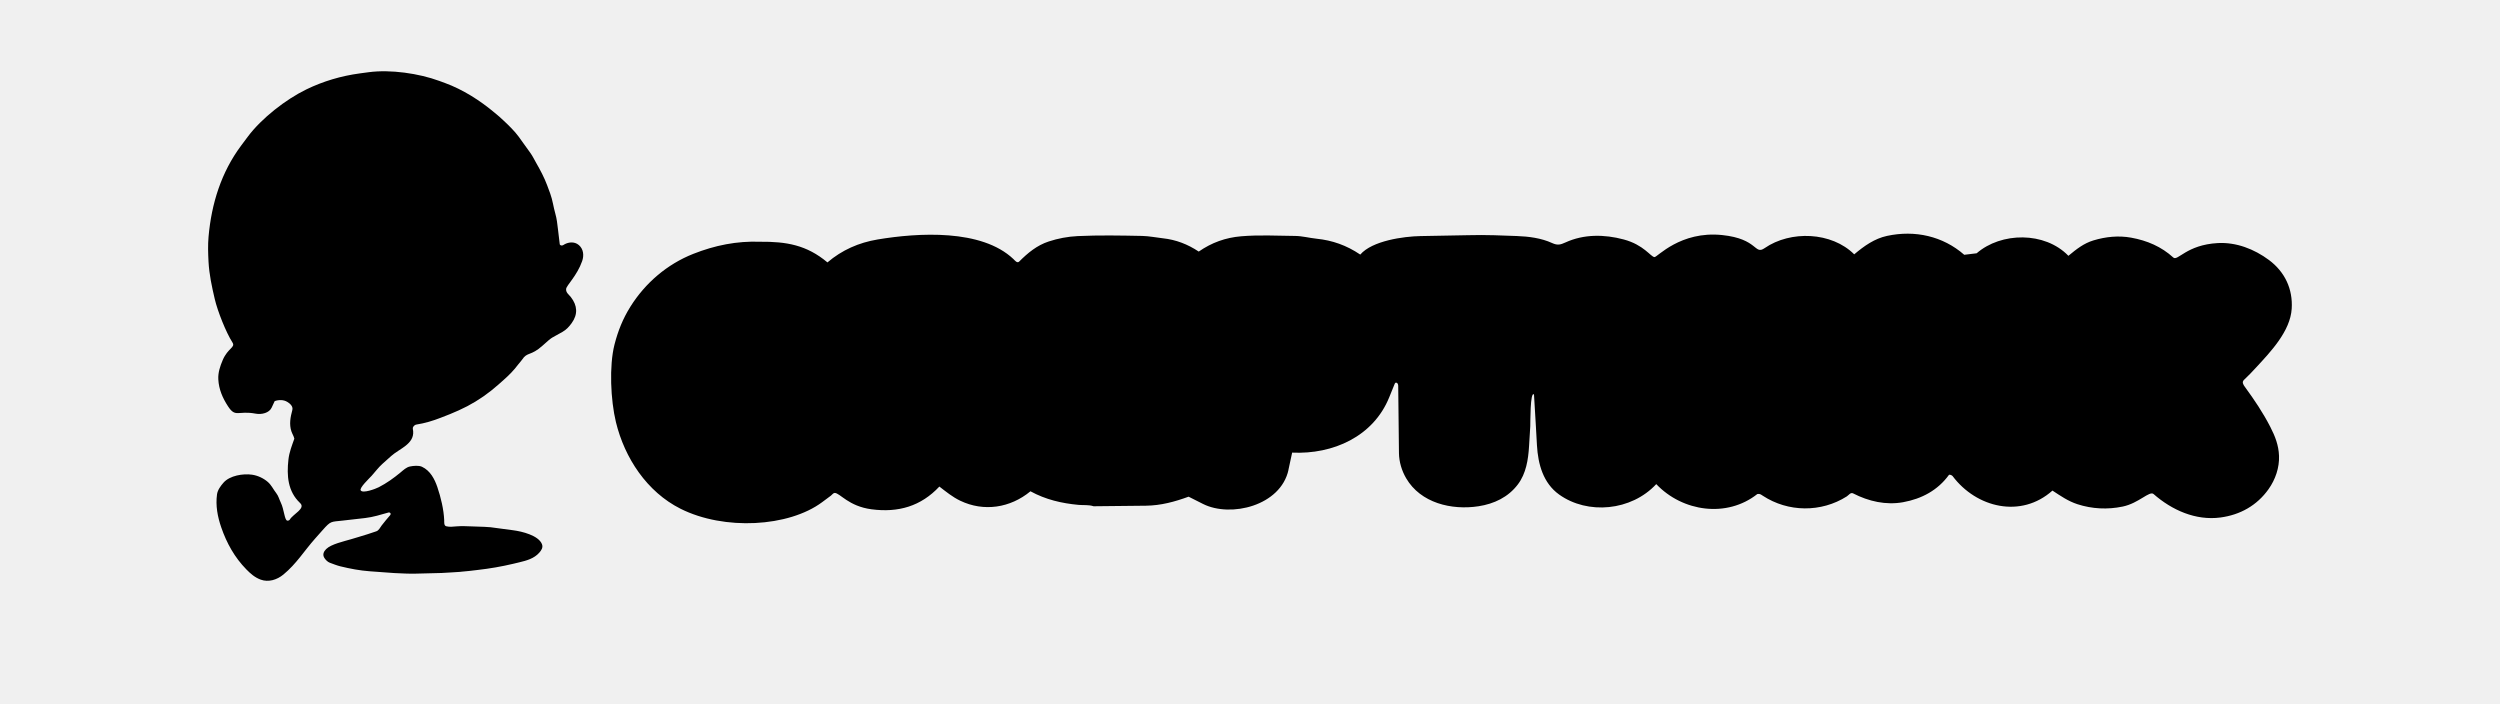
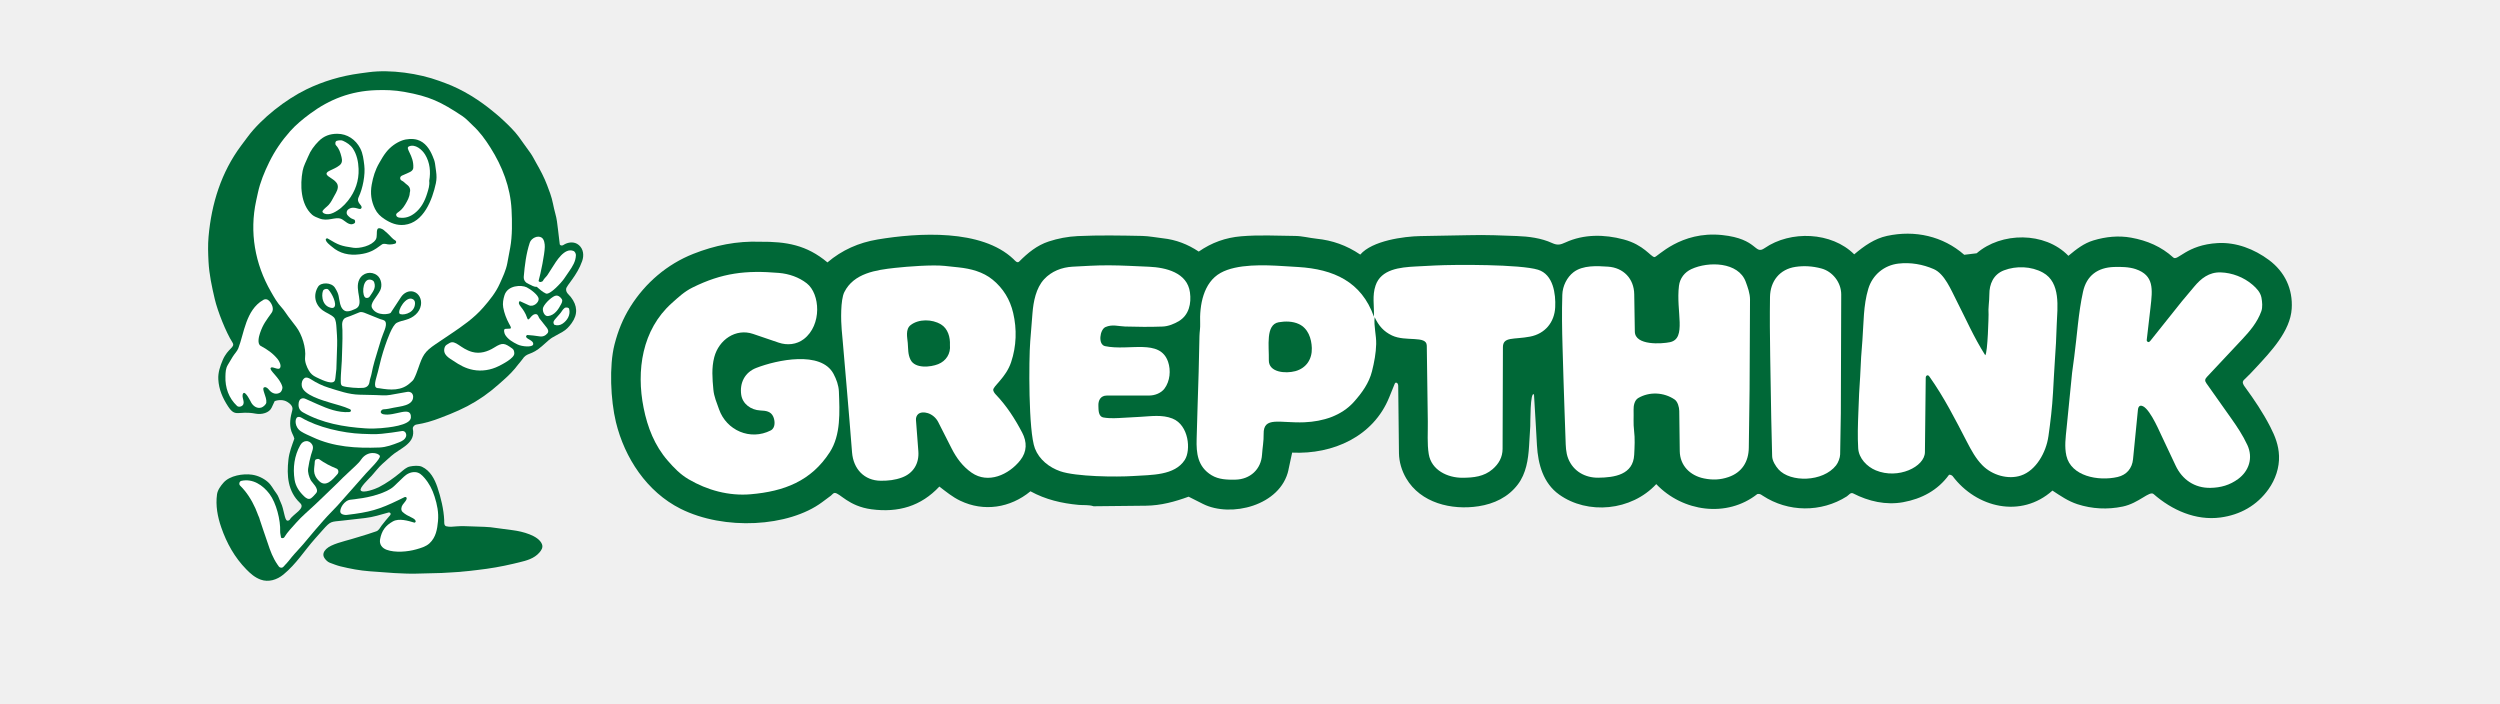
<svg xmlns="http://www.w3.org/2000/svg" id="Layer_1" data-name="Layer 1" viewBox="0 0 1920 540">
  <defs>
-     
+     <style>
+       .cls-1 {
+         fill: #fff;
+       }
+ 
+       .cls-2 {
+         fill: #006837;
+       }
+ 
+       .cls-3 {
+         fill: #006837;
+       }
+     </style>
  </defs>
  <g>
    <path class="cls-2" d="M989.58,360.77c-5.95,27.68-44.44,36.96-65.68,26.25l-11.05-5.57c-10.59,3.88-21.32,6.8-32.79,6.93l-40.17.43c-3.89-1.27-7.66-.69-11.58-1.06-12.9-1.21-25.14-4-36.92-10.44-15.49,12.82-35.87,15.94-53.98,7.22-5.85-2.82-10.59-6.7-15.98-10.85-14.19,15.14-31.53,20.16-52.09,17.46-17.64-2.32-24.27-12.53-28.25-12.56-1.19,0-1.84,1.25-2.95,2.08l-6.72,5c-25.72,19.14-75.21,21.9-108.76,5.06-25.81-12.95-42.94-38.98-49.63-66.53-4.08-16.8-5.28-43.22-1.09-59.59,2.68-10.47,6.4-19.82,12.26-29.16,11.39-18.14,28.15-32.52,48.21-40.46,16.64-6.59,33.57-9.98,51.35-9.32,20.05-.16,35.7,2.41,51.72,15.87,11.13-9.51,24.08-15.2,38.55-17.62,31.03-5.18,79.8-8.21,104.31,15.08.93.88,2.83,3.45,4.37,1.91,6.57-6.6,13.63-12.48,22.75-15.46,7.06-2.31,14.5-3.76,22.18-4.12,16.56-.78,32.86-.46,49.47-.13,5.46.11,10.64,1.23,15.97,1.81,10.07,1.09,19.05,4.56,27.55,10.21,10.01-6.93,20.62-10.73,32.54-11.74,13.76-1.16,27.5-.43,41.44-.27,5.62.06,10.93,1.55,16.45,2.12,12.15,1.24,23.11,5.08,33.62,12.2,9.16-10.67,33.36-13.97,46.17-14.21l36.62-.68c6.78-.13,13.39-.21,20.12.03l17.33.61c9.14.32,18.78,1.57,27.11,5.39,4.21,1.93,6.38,1.3,10.31-.49,14.03-6.42,29.77-6.26,44.66-2.27,15.55,4.16,20.68,13.32,23.64,13.56,2.06.17,19.85-20.29,51.98-16.94,27.75,2.89,24.6,15.57,32.63,10.03,19.91-13.73,51.45-12.53,68.79,4.79,7.74-6.57,15.71-12.12,25.18-14.17,21.43-4.63,42.89.14,59.32,14.51l9.53-1.16c18.75-16.32,52.33-16.84,70.46,1.95,6.25-5.19,11.86-9.61,19.23-11.84,9.48-2.87,19.32-3.85,28.96-2.11,12.29,2.23,23.19,6.88,32.37,15.25,3.35,3.05,10.15-9.77,34.15-11.09,14.17-.78,28.02,4.6,39.31,13,12.17,9.05,18.45,22.25,17.48,37.43-1.1,17.24-16.07,32.94-27.31,45.09-3.07,3.32-6.02,6.46-9.3,9.51-1.81,1.68-.66,3.62.56,5.29,7.29,9.96,14.01,19.93,19.64,30.91,3.65,7.12,6.36,13.95,6.67,22.18.34,9.09-2.78,18.17-8.04,25.58-8.89,12.54-21.83,19.76-36.95,21.77-19.05,2.53-37.3-5.71-51.37-18.02-3.09-2.7-11.33,7.05-23.73,9.63-11.62,2.42-23.48,1.83-34.7-1.81-7.13-2.31-12.98-6.39-19.22-10.47-24.08,21.54-58.4,13.24-76.68-11.14-.42-.56-2.14-1.4-2.83-.89-8.49,11.7-20.79,18.35-35.2,20.96-13.16,2.38-26.41-.63-38.35-6.76-2.01-1.03-3.37,1.34-4.9,2.31-19.67,12.46-45.05,12.22-64.49-.52-1.4-.92-2.3-1.71-4.21-1.3-23.36,18.45-57.38,13.68-77.62-7.64-19.09,20.65-52.74,23.71-74.62,7.99-12.22-8.78-16.18-23.33-17-37.82l-.86-15.29-1.41-23.68c-3.04-2.94-2.75,22.42-2.86,24.3l-.93,15.32c-.63,10.41-2.28,21.04-8.57,29.38-7.45,9.89-18.32,14.97-30.22,16.81-20.66,3.19-44.51-2.44-55.63-21.54-3.32-5.71-5.42-12.48-5.5-19.32l-.57-51.66c-.01-1.01-.51-1.98-1.01-2.24-1.12-.58-1.51.26-1.9,1.24l-4.02,9.91c-12.16,29.99-43.02,43.89-74.53,42.42l-2.85,13.23Z" />
    <path class="cls-1" d="M1095.76,265.42c-.11-8.01-16.2-2.76-26.71-7.77-6.36-3.03-10.25-7.46-13.34-14.1-.68,7.57,1.37,13.73,1.2,20.68s-1.47,13.99-3.22,20.92c-2.29,9.05-7.63,16.47-13.86,23.46-9.55,10.71-23.75,15.1-37.98,15.7-18.93.8-31.68-4.89-31.37,9.04.12,5.46-.92,10.56-1.24,15.81-.69,11.24-9.11,18.98-20.43,19.21-6.37.13-12.85-.06-18.35-3.41-10.74-6.55-11.76-17-11.44-27.85l.73-25.2.82-26.28.62-27.56c.07-3.17.68-6.16.54-9.39-.6-14.27,2.41-31.7,15.68-39.09,12.6-7.03,33.83-6.12,47.99-5.24l11.73.72c26.87,1.65,48.56,11.14,58.06,38.22.25-8.98-1.43-16.2,1.26-24.08,4.24-12.42,18.57-13.93,30.87-14.56l14.84-.76c15.6-.8,65.52-.93,79.04,3.26,11.76,3.63,13.68,18.63,13.2,28.75-.55,11.65-7.81,20.41-19.32,22.62-12.52,2.4-20.81-.16-20.84,8.12l-.25,78.05c-.02,6.58-3.01,11.63-7.73,15.69-6.56,5.63-14.46,6.51-23.14,6.54-11.44.04-23.83-5.9-25.83-18.15-1.34-8.22-.61-16.57-.73-25.03l-.79-58.3Z" />
    <path class="cls-1" d="M1573.16,335.17c-1.72,12.22-9.45,26.14-21.04,30.03-9.85,3.3-22.1-.21-29.63-7.84-5.12-5.19-8.56-11.6-11.99-18.21-8.9-17.18-17.44-34.03-28.66-49.87-.55-.78-1.09-1.25-1.85-.97-.51.19-1.02.82-1.03,1.78l-.62,57.17c-.12,11.23-20.56,21.12-37.75,13.97-6.73-2.8-13.04-9.21-13.5-16.95-.54-9.11-.24-18,.11-26.95l.6-15.05.81-13.21.74-14.79.98-12.97c1.01-13.34.68-26.81,4.53-39.54,3.26-10.78,12.26-18.08,23.13-19.34,9.36-1.08,18.71.57,27.15,4.25,8.32,3.63,13.22,15.9,17.56,24.36,7.14,13.93,13.19,27.96,21.97,41.79,1.94-1.9,2.58-30.66,2.55-31.15-.41-5.31.63-10.27.6-15.5-.05-8,3.11-15.47,11.26-18.57,9.25-3.53,20.89-3.24,29.9,1.75,13.83,7.66,11.13,26.62,10.59,39.86l-.58,14.28-.79,12.42-.8,13.23-.69,12.44c-.63,11.39-1.96,22.43-3.53,33.59Z" />
    <path class="cls-1" d="M1204.4,352.22c-1.89-4.7-1.89-9.75-2.06-14.61l-.84-23.91-.74-22.56-.73-24.91c-.39-13.37-.59-26.49-.17-39.88.21-6.76,3.6-13.45,8.59-17.29,7.23-5.55,18.26-4.79,26.42-4.27,11.99.76,20.03,9.28,20.22,21.13l.46,28.76c.17,10.82,20.63,9.46,26.99,8.11,13.07-2.77,4.46-23.68,6.91-43.29.73-5.88,4.37-10.43,9.51-12.82,13.13-6.11,36.12-5.56,41.74,9.68,1.51,4.1,3.33,8.98,3.31,13.71l-.33,68.83-.6,44.93c-.14,10.79-5.3,19.05-15.68,22.58-6.29,2.14-12.19,2.37-18.83,1-10.6-2.18-18.39-9.86-18.52-21.03l-.38-30.77c-.03-2.81-1.15-7.15-3.61-8.82-8.25-5.58-19.32-6.13-27.9-1.1-2.9,1.7-3.65,5.96-3.56,8.98.17,5.62-.31,10.69.37,16.08.77,6.16.4,12.41.09,18.52-.78,15.31-15.09,17.48-27.62,17.61-9.98.1-19.1-4.85-23.04-14.64Z" />
    <path class="cls-1" d="M580.81,282.56c15.82-6.15,49.71-13.39,59.32,4.53,2.23,4.17,3.96,8.89,4.14,13.63.58,15.57,1.6,33.26-6.99,46.56-14.3,22.16-35.01,30.12-60.85,32.32-16.67,1.42-33.23-3.11-47.51-11.48-6.56-3.85-11.24-8.76-16.12-14.37-10.04-11.55-15.49-25.44-18.5-40.47-5.76-28.74-1.19-60.02,21.55-80.4,5.08-4.55,9.66-8.91,15.99-12.05,22.78-11.28,40.95-13.39,66.35-11.23,7.84.67,15.41,3.32,21.4,7.99,10.31,8.05,11.8,32.03-2.27,42.83-5.51,4.22-12.71,4.97-19.32,2.72l-19.64-6.69c-13.25-4.51-26.29,4.46-29.81,17.88-2.14,8.16-1.47,16.39-.68,24.89.51,5.46,2.55,9.99,4.34,15.1,5.72,16.29,24.05,24.22,39.66,16.27,3.88-1.98,3.32-7.54,2.03-10.51-1.83-4.21-5.64-4.64-9.95-4.84-7.3-.34-13.68-5.1-14.69-12.03-1.31-9.03,2.67-17.2,11.54-20.65Z" />
    <path class="cls-1" d="M1725.93,341.66c4.67,10.06,1.22,20.13-7.03,26.19-6.43,4.73-13.34,6.7-21.34,6.83-12.01.2-21.57-6.25-26.65-17.04l-11.15-23.66c-2.13-4.52-10.42-23.81-16.15-22.31-1.01.27-1.55,1.64-1.68,3.01l-3.76,37.99c-.69,7.01-4.91,12.08-11.88,13.67-14.97,3.41-35.74-.68-39.31-16.33-1.57-6.91-.55-14.17.16-21.25l4.23-42.48,1.65-12.33c2.24-16.79,3.12-33.45,6.75-49.93,2.75-12.45,11.33-18.56,23.74-18.98,5.11-.17,11.6-.09,16.69,1.64,14.21,4.83,13.02,15.41,11.38,29.52l-2.89,24.92c-.1.86.52,1.39,1.15,1.56.57.16,1.11-.26,1.65-.95l24.16-30.27,9.6-11.44c5.2-6.2,11.31-11.08,20.21-10.82,8.76.26,17.75,3.71,24.4,9.42,3.18,2.73,6.17,5.86,6.95,10.03.58,3.13.97,7.35-.1,10.35-3.08,8.56-8.69,15.17-14.78,21.67l-27.03,28.82c-1.66,1.77-1.71,3.01-.33,4.96l18.93,26.76c4.62,6.54,8.97,13.03,12.42,20.46Z" />
    <path class="cls-1" d="M720.67,324.34c-3.83-7.54-12.45-9.14-15.58-6.25-1.01.93-1.78,2.52-1.63,4.44l1.83,24.04c.72,9.39-3.83,16.91-12.59,20.15-5.32,1.97-10.51,2.53-16.2,2.5-12.8-.07-21.11-9.13-22.12-21.68l-2.01-25.04-2.29-27.22-2.94-34.14-.71-7.88c-.61-6.78-1-22.88,2.01-28.91,7.28-14.58,24.44-17.02,38.86-18.61,9.89-1.09,28.82-2.52,38.22-1.53l10.68,1.13c9.38.99,18.82,3.44,26.18,9.48,8.14,6.68,13.33,15.24,15.73,25.48,2.93,12.49,2.54,25.56-1.55,37.79-4.04,12.1-14.05,18.53-13.76,21.49.09.89.9,2.29,1.78,3.21,8.5,8.88,14.78,18.64,20.45,29.44,3.76,7.17,3.84,14.59-1.52,21.34-8.74,11.02-24.61,18.27-37.29,9.46-6.85-4.76-11.63-11.23-15.38-18.62l-10.19-20.07Z" />
    <path class="cls-1" d="M847.58,320.65c5.1.9,10.68.46,15.63.18l12.57-.7c8.17-.45,16.75-1.82,24.61,1.29,12.69,5.02,14.34,24.26,9.55,31.75-7.78,12.18-25.78,11.49-39.34,12.4-13.3.88-44.31.54-56.33-3.65-8.51-2.96-16.12-8.95-19.44-17.49-5.07-13.06-4.72-68.28-3.61-82.27l1.72-21.57c.71-8.94,2.68-19.38,8.96-26.16,5.62-6.08,13.56-9.18,21.92-9.62l13.33-.7c9.86-.52,19.75-.39,29.63.05l15.6.69c12.96.57,29.46,4.46,31.51,19.72,1.15,8.53-.74,17.29-8.41,21.97-3.61,2.2-8.23,4.09-12.65,4.25-9.76.36-19.11.27-28.84-.03-5.03-.15-9.7-1.89-14.99.42-4.35,1.9-5.92,13.48-.31,14.66,18.49,3.9,42.17-6.09,48.4,12.04,2.23,6.51,1.52,14.83-2.76,20.56-2.54,3.41-7.38,5.31-11.58,5.32l-32.73.03c-4.56,0-6.68,3.44-6.45,7.98.15,2.87-.27,8.13,4.01,8.89Z" />
    <path class="cls-1" d="M1410.13,357.39c-10.19,12.98-35.19,13.17-44.17,3.17-2.26-2.51-4.87-6.62-4.95-10.18l-.69-28.97-.8-47.42c-.26-15.44-.38-30.56-.16-45.86.18-12.22,7.46-21.39,19.61-23.18,6.5-.96,13.05-.58,19.84,1.23,8.52,2.27,15.28,10.67,15.25,20l-.3,91.28-.53,31.51c-.04,2.61-1.54,6.43-3.1,8.41Z" />
    <path class="cls-3" d="M994.75,285.05c-7.33,1.99-20.51,1.08-20.29-8.48.25-10.61-2.65-27.29,7.57-29.08,5-.88,10.78-.84,15.52,1.39,7.07,3.31,9.69,11.04,9.93,18.39.28,8.57-4.27,15.49-12.73,17.79Z" />
    <path class="cls-3" d="M720.54,279.67c-5.96,2.38-17.75,3.54-21.22-3.32-2.12-4.19-1.77-8.25-2.16-12.95-.35-4.14-1.93-10.52,2.2-13.73,6.22-4.84,16.5-4.62,23.23-.59,5.46,3.27,7.26,10.03,6.96,15.87.7,6.62-2.97,12.3-9.02,14.72Z" />
  </g>
  <path class="cls-2" d="M353.67,439.17l-7.06.45-7.35.43-12.52.32c-5.07.13-10.17.35-15.33.12l-8.65-.38-18.73-1.36c-7.7-.56-15.1-1.98-22.55-3.79-2.87-.7-5.48-1.79-8.23-2.79-1.66-.61-3.21-2.25-4.07-3.58-1.72-2.64-.54-5.06,1.31-6.91,3.85-3.82,13.74-5.94,19.1-7.55l5.64-1.69c4.68-1.4,9.22-2.78,13.81-4.41,1.92-.68,2.94-2.94,4.05-4.43,2.16-2.87,4.33-5.34,6.61-8.02.39-.46.36-1.24.11-1.54s-.85-.61-1.42-.44c-5.95,1.67-11.84,3.55-17.98,4.25l-17.54,2c-8.8,1-8.72.09-15.02,7.19l-5.82,6.56c-8.6,9.69-14.29,19.32-24.34,27.62-5,4.13-11.51,6.12-17.46,3.94-4.5-1.65-7.77-4.53-11.03-7.86-8.98-9.16-15.12-20.16-19.3-32.32-2.81-8.17-4.42-16.65-3.23-25.33.46-3.34,2.87-6.58,5.01-9,4.8-5.43,15.01-7.08,21.85-6.09,4.42.64,8.8,2.68,12.15,5.58,2.79,2.41,4.27,5.8,6.49,8.61,1.7,2.15,2.28,4.76,3.44,7.14,2.64,5.41,2.84,13.37,4.94,13.94.55.15,1.63-.14,1.99-.76,2.52-4.3,12.39-8.54,7.99-12.68-9.52-8.94-10.41-21.04-9.01-33.48.63-5.63,2.66-10.71,4.53-15.99-.43-2-1.57-3.66-2.21-5.52-1.87-5.45-.81-11.04.66-16.46.76-2.79-1.68-4.97-3.85-6.28-2.9-1.76-6.57-1.72-9.69-.6l-2.36,5.06c-1.86,3.98-7.57,5.44-12.21,4.57-13.74-2.58-15.39,3.31-21.24-5.6-4.15-6.33-7.1-13.07-7.49-20.75-.27-5.23,1.38-10.1,3.38-14.79,4.01-9.35,9.93-9.67,7.51-13.48-5.01-7.86-11.45-24.12-13.61-33.37-2.25-9.62-4.29-18.94-4.8-28.82-.33-6.39-.54-12.61.02-19,2.23-25.43,9.73-49.56,25.08-70.12l5.1-6.83c10.52-14.09,29.21-28.64,45.03-36.31,12.89-6.25,26.72-10.34,40.96-12.25l6.87-.92c16.67-2.23,38.48.93,54.16,6.68l4.44,1.63c13.71,5.03,26.75,13.32,37.96,22.72l3.72,3.12,3.09,2.84c3.74,3.43,8.87,8.5,11.71,12.44l9,12.52c1.75,2.43,2.93,4.96,4.4,7.52,3.23,5.65,6.28,11.3,8.55,17.42l2.34,6.33c1.85,5,2.44,10.23,3.9,15.33,1.16,4.02,1.56,7.98,2.05,12.1l1.36,11.38c.14,1.14,1.83,1.32,2.66.76,3.64-2.45,8.59-2.99,12.03-.02,3.58,3.09,4.05,7.95,2.53,12.3-3.94,11.26-11.98,18.57-12.31,21.33-.34,2.86,2.16,4.42,3.64,6.32,5.03,6.48,5.52,13.19.62,19.98-2.03,2.8-4.02,4.99-7.1,6.77-9.01,5.2-7.02,3.07-15.09,10.38-9.39,8.5-11.82,4.63-15.95,11-.84,1.3-2.09,2.45-3.05,3.75-3.23,4.38-7.03,8.17-11.09,11.76l-4.15,3.68c-7.29,6.46-15.04,11.89-23.67,16.44h0c-3.57,1.88-9.56,4.63-13.32,6.1l-7.12,2.79c-6.11,2.39-12.25,4.23-18.77,5.25-1.14.18-1.88,1.02-2.31,1.61-.75,1.01-.21,2.32-.12,3.46.82,9.95-10.56,13.43-16.82,19.03l-6.79,6.07c-3.05,2.73-5.43,6-8.21,9.09-1.94,2.16-9.67,9.33-8.46,11.3,1.56,2.53,11.35-1.16,13.85-2.44,6.07-3.11,11.49-7,16.75-11.36,2.13-1.76,4.39-4,7.26-4.58,2.61-.52,6.68-.94,9.18.22,6.35,2.97,9.72,9.41,11.84,15.68,2.64,7.78,4.9,17.16,5.24,25.35.06,1.46-.32,4.15,1.54,4.66,2.56.71,5.59.27,8.28.06,3.79-.29,7.54-.08,11.31.05l9.79.34,4.65.31,17.63,2.35c6.48.86,19.14,3.89,21.86,10.59,1.07,2.64-.5,4.87-2.11,6.67-3.93,4.4-9.53,5.97-15.24,7.33l-4.73,1.13c-8.94,2.13-18.01,3.68-27.14,4.72-4.41.5-8.64,1.11-13.33,1.42Z" />
  <path class="cls-1" d="M275.97,214.6c-4.11,8.25,4.49,19.34-3.09,22.65-1.9.83-4.33,2-6.5,1.85-2.95-.21-4.51-3.2-5.13-5.67-1.41-5.62-.48-6.83-4-12.43-2.71-4.32-10.77-4.26-12.9-.88-3.99,6.31-2.56,13.75,3.42,18.18,2.78,2.06,6.38,3.13,8.83,5.6,1.42,1.8,1.66,5.41,1.8,7.63l.4,6.1c.32,4.95.05,9.88-.11,14.81l-.36,11.03-.77,6.96c-.12,1.09-.31,1.94-.92,2.54-2.51,2.46-11.1-2.01-13.82-3.3-2.49-1.18-4.14-2.61-5.56-4.98-1.67-2.78-3.35-6.95-2.95-10.24.87-7.12-2.31-17.53-6.93-23.58l-5.93-7.74c-1.72-2.24-3.15-4.8-5.07-6.85-3.52-3.77-5.77-7.84-8.31-12.27-12.28-21.35-16.59-45.65-11.33-69.87l1.31-6.01c1.81-8.34,4.98-15.96,8.71-23.58,4.29-8.76,9.56-16.4,15.99-23.67,4.47-5.05,9.89-9.48,15.29-13.48,15.23-11.29,31.38-17.4,50.35-18.14,7.49-.29,14.63-.05,22.05,1.28,19.64,3.51,28.07,7.65,44.5,18.5,3.16,2.09,5.43,4.79,8.17,7.32,5.49,5.07,9.56,10.71,13.56,17.04,9.14,14.44,15.31,30.35,16.2,47.63.47,9.11.63,20.3-1.03,29.17l-2.23,11.96c-1.04,5.54-3.48,10.51-5.8,15.71-3.06,6.84-7.7,12.57-12.66,18.26-7.21,8.29-16.05,14.35-25.09,20.44l-11.47,7.72c-8.73,5.88-9.94,8.66-13.39,18.57-.99,2.85-1.95,5.48-3.31,8.12-.71,1.39-1.77,2.07-2.83,3.06-6.64,6.25-15.26,5.58-23.74,4.14-.96-.16-1.91.02-2.64-.7-1.87-1.86.78-8.61,1.53-11.87,1.6-6.93,3.29-13.62,5.64-20.34,1.36-3.89,5.35-15.63,8.97-17.41,2.17-1.07,4.53-1.58,6.92-2.24,5.55-1.55,10.54-5.43,11.53-11.28.75-4.4-1.39-9.06-5.67-10.34-3.75-1.12-7.57,1.04-9.62,4.16l-7.94,12.1c-.6.91-10.45,2.91-14.2-3.54-2.15-3.7,3.62-8.53,6.17-13.76,1.76-3.6.85-9-2.35-11.47-4.58-3.53-11.07-2.15-13.71,3.12Z" />
  <path class="cls-1" d="M309.14,393.14c-1.46-1.35-.98-3.98.1-5.47s3.81-4.21,2.95-5.53c-.23-.36-.89-.64-1.48-.35l-4.35,2.13c-15.3,7.47-22.61,9.48-40.06,11.53-1.67.2-4.27-.36-4.83-1.88-.94-2.58,2.79-9.59,8.11-9.83,1.92-.08,3.71-.55,5.63-.76,7.87-.85,21.88-4.28,27.42-9.61l7.44-7.15c2.34-2.25,5.3-3.77,8.65-3.64,3.28.13,5.37,2.26,7.31,4.52,3.67,4.27,6.04,8.93,7.72,14.23,2,6.27,3.24,12.3,2.63,18.89-.58,6.28-1.59,12.4-6.43,16.95-2.79,2.63-6.61,3.68-10.27,4.73-6.67,1.91-16.26,2.69-22.67.36-3.64-1.32-5.84-4.24-5.09-8.17,1.27-6.57,4.07-10.43,9.84-13.66,4.65-2.6,11.75-.48,16.47.95.6.18,1.12-.81,1.03-1.16-.7-2.7-5.69-2.97-10.13-7.08Z" />
  <path class="cls-1" d="M198.03,395.09c-.78-1.8-1.22-3.22-1.92-4.76-2.95-6.51-6.66-12.41-11.78-17.46-1.03-1.02-.48-3.23.99-3.56,8.76-1.97,16.57,3.24,21.71,10.11s8.49,20.01,8.14,28.77c-.06,1.42.46,2.95.62,4.4.12,1.01,2.02.86,2.5.09,2.6-4.26,5.97-7.57,9.23-11.29,4.41-5.02,9.41-9.06,14.2-13.62l6.1-5.81,11.58-11.16c1.41-1.36,2.51-2.62,3.93-3.95l10.08-9.47c1.38-1.3,2.83-2.77,3.89-4.36,4.91-7.34,13.36-5.3,14.41-2.89.88,2.02-8.64,11.16-10.67,13.47l-10.71,12.12-11.16,12.59-7.8,8.16c-2.2,2.31-4.12,4.63-6.23,7.04l-2.98,3.41-9.16,10.89c-2.88,3.43-5.98,6.45-8.85,9.93-1.73,2.11-3.26,4.19-5.24,6.16-1,1-1.5,2.22-3.06,2.09-1.45-.12-1.95-1.24-2.75-2.4-3.51-5.08-5.54-10.54-7.44-16.38.18.55-7.51-21.76-6.37-19.12l-1.3-3Z" />
  <path class="cls-1" d="M203.18,297.38c-2.99.61,1.92,7.29,1.35,11.83-.18,1.42-2.32,3.27-3.64,3.73-3.22,1.12-6.25-.89-7.84-3.55-.29-.49-4.71-9.75-6.31-7.23-1.73,2.74,2.09,6.9-.6,9.32-1.05.94-2.94,1.34-4.11.25-6.37-5.94-9.19-14.08-8.9-22.66.11-3.25.13-5.99,1.85-8.86l3.71-6.19c1.33-2.22,3.42-4.19,4.33-6.51,4.51-11.53,5.65-29.22,19.02-37.09,1.78-1.05,3.46-.67,4.84.8,2.05,2.2,3.74,6.16,1.78,8.93-4.05,5.71-6.66,8.81-8.99,15.74-.86,2.55-2.32,8.24.61,9.8,4.91,2.6,9.43,5.73,12.99,10.16,1.25,1.55,2.78,4.61,1.94,6.46-1.21,2.67-5.96-1.44-7.28.21-1.49,1.87,6.99,7.45,8.88,14.41.41,1.5-.54,3.84-1.81,4.61-2.93,1.77-6.15.54-8.17-1.89-.84-1.01-2.11-2.59-3.66-2.27Z" />
  <path class="cls-1" d="M315.56,320.73c-.37,6.09-17.88,7.67-22.83,8.09-4.16.36-7.97.43-12.06.16-16.72-1.09-33.23-3.99-47.97-12.28-2.42-1.36-3.53-3.38-3.41-6.23.07-1.77.53-3.47,1.92-4.19,1.91-.99,3.49.09,5.16.83l7.61,3.38c7.72,3.43,15.55,6.47,24.08,5.99.72-.04,1.21-.31,1.39-.78.27-.73-.2-1.22-.92-1.54-4.74-2.18-9.59-3.26-14.5-4.76-5.94-1.83-21.14-5.97-22.26-12.97-.35-2.18.21-4.64,2.06-6.01,1.4-1.03,3.44-.08,4.77.76,4.51,2.88,8.94,5.09,14.03,6.65,7.74,2.37,15.2,5.1,23.36,5.29l12.63.29c3.76.09,7.22.56,10.99-.11l13.16-2.34c1.16-.21,2.33.08,3.19.7.71.52,1.33,1.75,1.34,2.96.06,7.09-10.06,7.41-15.07,8.51-2.67.59-5.1,1.13-7.82,1.25-.99.04-1.92,1.12-2.02,1.93s.93,1.61,1.9,1.82c8.81,1.97,21.86-7.17,21.27,2.62Z" />
  <path class="cls-1" d="M279.08,297.86c-3.9.42-12.45-.28-15.77-1.33-1.55-.49-1.56-1.99-1.59-3.34-.09-3.63.2-6.94.43-10.5l.36-5.53.34-10.7c.14-4.32.25-8.6.13-13.03-.08-2.76-.85-5.85,1-8.27,1.05-1.38,3.23-1.73,4.78-2.36l7.18-2.89c1.78-.72,3.66.18,5.35.86l10.71,4.3c1.3.52,3.2.59,3.95,1.91,1.7,3.01-1.69,8.62-3.15,13.39l-2.25,7.35c-1.98,6.48-3.98,12.73-5.22,19.39-.39,2.09-1.29,4.07-1.54,6.11-.34,2.73-1.98,4.33-4.7,4.63Z" />
  <path class="cls-1" d="M414.12,258.29c-3.12-.57-6.06-.72-8.96-1.01-.6-.06-1.07.64-1.12,1-.33,2.21,6.05,2.91,5.43,6.23-.44,2.35-8.45,1.77-11.99.04-3.66-1.79-7.2-3.8-9.43-7.29-.88-1.38-1.51-4.6.03-4.69l3.53-.19c1.74-.09.02-2.52-.59-3.67-2.12-3.93-3.76-8.17-4.56-12.63-.56-3.16.07-6.46,1-9.37,2.47-7.74,12.97-8.04,17.02-6.06,2.97,1.45,9.02,5.98,9.21,8.84s-4.01,6.57-7.57,4.93l-6.97-3.2c-2.53,2.9,2.95,4.48,5.77,13.12,1.16,3.53,2.83-3.53,6.84-3.06,1.61.19,1.76,2.28,2.54,3.27l5.65,7.16c1.03,1.3,1.59,3,.46,4.32-1.64,1.93-3.7,2.74-6.29,2.26Z" />
  <path class="cls-1" d="M440.54,192.77c1.02.43,1.79,2.14,1.76,3.14-.12,4.88-2.59,8.65-5.23,12.51l-3.89,5.68c-1.85,2.71-10.85,12.67-13.93,11.32-2.7-1.19-4.8-3.3-7.09-5.18-2.28.22-3.86-1.19-5.83-1.97-2.51-1-4.35-2.8-4.07-5.98.77-8.75,1.83-17.57,4.59-25.89,1.21-3.63,6.3-5.93,9.24-3.85,1.93,1.37,2.37,4.87,2.31,7.16-.14,5.55-3.08,20.11-4.74,25.89-.18.61,1.18,1.17,1.58.97s1.41-.23,1.72-.89c.88-1.85,2.54-2.96,3.59-4.61l3.56-5.58c2.99-4.69,9.36-15.67,16.42-12.71Z" />
  <path class="cls-1" d="M308.69,331.04c1.11-.19,2.08.36,2.55.93.62.76.98,2.08.61,3.23-.76,2.37-3.14,3.64-5.39,4.51-4.85,1.88-9.75,3.76-15.07,3.97-17.68.69-35.22-.38-51.29-7.94-3.08-1.45-6.03-2.56-8.87-4.38-5.19-3.32-4.91-9.99-2.76-10.98.82-.38,2.13-.15,2.97.36,12.5,7.46,31.99,11.89,46.53,12.44,5.03.19,10.04.49,15.04-.02,5.33-.55,10.41-1.22,15.69-2.12Z" />
  <path class="cls-1" d="M394.98,271.45c.08,3.62-8.97,8.22-12.01,9.74-6.01,3-12.94,4.14-19.53,2.89-5.74-1.08-10.42-3.67-15.08-6.85-2.98-2.03-8.91-4.74-6.78-10.67.52-1.45,1.96-2.13,3.59-3.08,4.76-2.8,8.33,4.31,17.5,6.82,5.95,1.63,11.8-.18,16.93-3.4,6.38-4,7.85-3.51,13.85.79,1.32.95,1.49,2.39,1.53,3.77Z" />
  <path class="cls-1" d="M238.61,368.69c.94,1.91,6.95,6.86,4.14,10.1-1.14,1.31-2.42,2.8-3.79,3.8-1.87,1.37-3.81.06-5.2-1.24-3.75-3.53-6.69-7.67-7.52-12.94-1.43-9.1-.16-18.54,4.32-26.41,1.13-1.99,2.56-3.05,4.49-3.22s3.71.92,4.76,2.8c1.37,2.45-.23,5.18-.93,7.73-.94,3.47-1.74,6.89-2.23,10.52-.4,2.99.68,6.28,1.95,8.85Z" />
  <path class="cls-1" d="M259.25,364.02c-4.07,4.74-9.04,10.32-14.08,5.52-5.79-5.52-3.55-10-3.44-14.74.02-.87.42-1.76.92-2,.55-.27,1.9-.55,2.52-.1,4.19,3.04,8.55,5.26,13.35,7.2,1.42.57,1.82,2.85.73,4.12Z" />
  <path class="cls-1" d="M431.04,233.4c-2.08,4.07-5.15,8.84-10.22,9.35-2.92.29-4.61-4.45-3.64-6.7,1.58-3.68,7.44-8.86,9.97-9.05,1.54-.12,2.65.78,3.71,1.91,1.31,1.4,1.15,2.6.18,4.49Z" />
  <path class="cls-1" d="M318.64,234.21c-1.19,7.23-10.5,8.12-11.75,6.69-1.94-2.21,5-14.14,10.21-11.09,1.6.93,1.85,2.46,1.53,4.4Z" />
  <path class="cls-1" d="M252.15,222.39c2.77,2.83,6.83,11.08,4.51,13.51-.8.84-1.82.67-2.94.37-7.47-2.01-6.82-12.11-5.17-13.64.72-.66,2.69-1.18,3.6-.25Z" />
  <path class="cls-1" d="M425.73,249.43c-1.47-2-.21-3.35,1.04-4.78l3.41-3.9c1.25-1.43,1.87-3.08,3.53-4.29.77-.56,3.06-.46,3.38.75,1.21,4.56-1.31,8.83-5.02,11.35-1.88,1.28-4.08,1.65-6.35.87Z" />
  <path class="cls-1" d="M284.02,227.62c-.71,1.1-1.81,1.33-2.88,1.15-3.3-.55-3.14-13.57,2.29-14.03,1.52-.13,3.34.44,3.92,2.02,1.65,4.47-1.09,7.42-3.34,10.86Z" />
  <path class="cls-2" d="M272.33,171.37c-3.98,2.9-7.64-2.28-10.4-3.32-4.66-1.75-10.19,2.39-16.77-.33-1.78-.73-3.93-1.45-5.43-2.78-8.95-7.95-9.33-23-7.3-33.76.76-4.02,2.75-7.27,4.18-10.85,1.88-4.69,4.7-8.46,8.23-12,3.92-3.92,8.54-5.59,14.17-5.59,7.65,0,14.14,4.41,17.67,11.24,2.07,3.99,2.53,8.45,3.09,12.94.9,7.19-1.17,17.92-4.28,24.32-2.23,4.59,2.97,6.15,2.15,8.37-1.01,2.75-5.14-2.09-9.84.96-1.08.7-1.54,1.63-1.57,2.75-.04,1.21.6,1.93,1.54,2.83,3.06,2.95,4.33,1.72,4.83,3.23.21.63.3,1.57-.28,2Z" />
  <path class="cls-2" d="M334.75,140.74c-2.7,12.62-9.41,30.26-24.1,31.93-5.82.67-10.7-1.39-15.28-4.37-3.23-2.1-5.7-4.48-7.37-7.89-2.97-6.04-3.7-12.07-2.52-18.65,1.07-5.94,2.7-11.31,5.78-16.59,1.69-2.89,3.19-5.66,5.41-8.43,3.04-3.79,7.27-7.04,12.07-8.83,3.53-1.31,8.24-1.59,11.79-.54,6.02,1.79,9.53,7.22,11.73,12.54.89,2.15,1.57,3.73,1.88,6.04l.77,5.62c.42,3.11.52,6-.16,9.16Z" />
  <path class="cls-2" d="M276.17,195.31c-8.04,1.04-15.28-.59-21.26-5.82-.63-.55-5.63-4.14-4.58-6.04.14-.25.88-.56,1.31-.3,8.61,5.21,10.31,5.75,19.81,7.15,4.52.66,13.98-1.38,17.09-6.27,1.46-2.3.31-5.6,1.32-7.98.69-1.62,3.74-.33,4.74.54l3,2.62c2.15,1.88,3.65,4.22,6.22,5.65.55.31.45,1.25.33,1.68-.29,1-4.78,1.43-6.29,1.13s-3.35-.83-4.64.14c-5.9,4.47-9.6,6.54-17.04,7.5Z" />
  <path class="cls-1" d="M252.37,157.4c1.95-2.13,3.01-4.57,4.44-7.11,1.35-2.39,3.39-5.57,2.41-8.46-1.39-4.1-8.08-5.85-8.41-8.23s5.16-2.96,9.89-6.59c2.23-1.71,2.18-3.96,1.58-6.38-.85-3.43-1.8-6.45-4.28-9.09-.79-.84-.57-3.07.69-3.4,1.39-.36,3.31-.66,4.69-.03,2.92,1.32,5.81,3.21,7.6,5.91,3.08,4.65,4.21,10.17,4.42,15.71.33,9.1-2.56,17.33-8.13,24.37-3.11,3.94-6.81,7.25-11.4,9.4-5.1,2.4-9.09-.06-8.09-1.56,1.23-1.86,3.15-2.97,4.6-4.55Z" />
  <path class="cls-1" d="M311.12,157.17c1.64-2.79,3.48-5.8,3.59-9.13.8-2.61-.1-4.73-2.15-6.2-1.42-1.01-2.45-2.43-4.12-3.18-.77-.35-1.08-1.17-1.11-1.82-.03-.78.49-1.58,1.39-1.98l4.73-2.09c1.77-.78,3.83-1.72,3.96-3.95.55-9.53-6.66-14.96-3.3-16.4,4.78-2.05,10.06,2.46,12.42,6.38,3.63,6.02,4.37,13.12,3.11,20.08.42,3.49-.62,6.56-1.62,9.79-1.82,5.91-4.65,11.27-9.49,15.04-3.51,2.73-7.17,4.03-11.72,3.44-1.07-.14-2.15-.55-2.49-1.69-.72-2.4,3.06-1.93,6.8-8.28Z" />
</svg>
